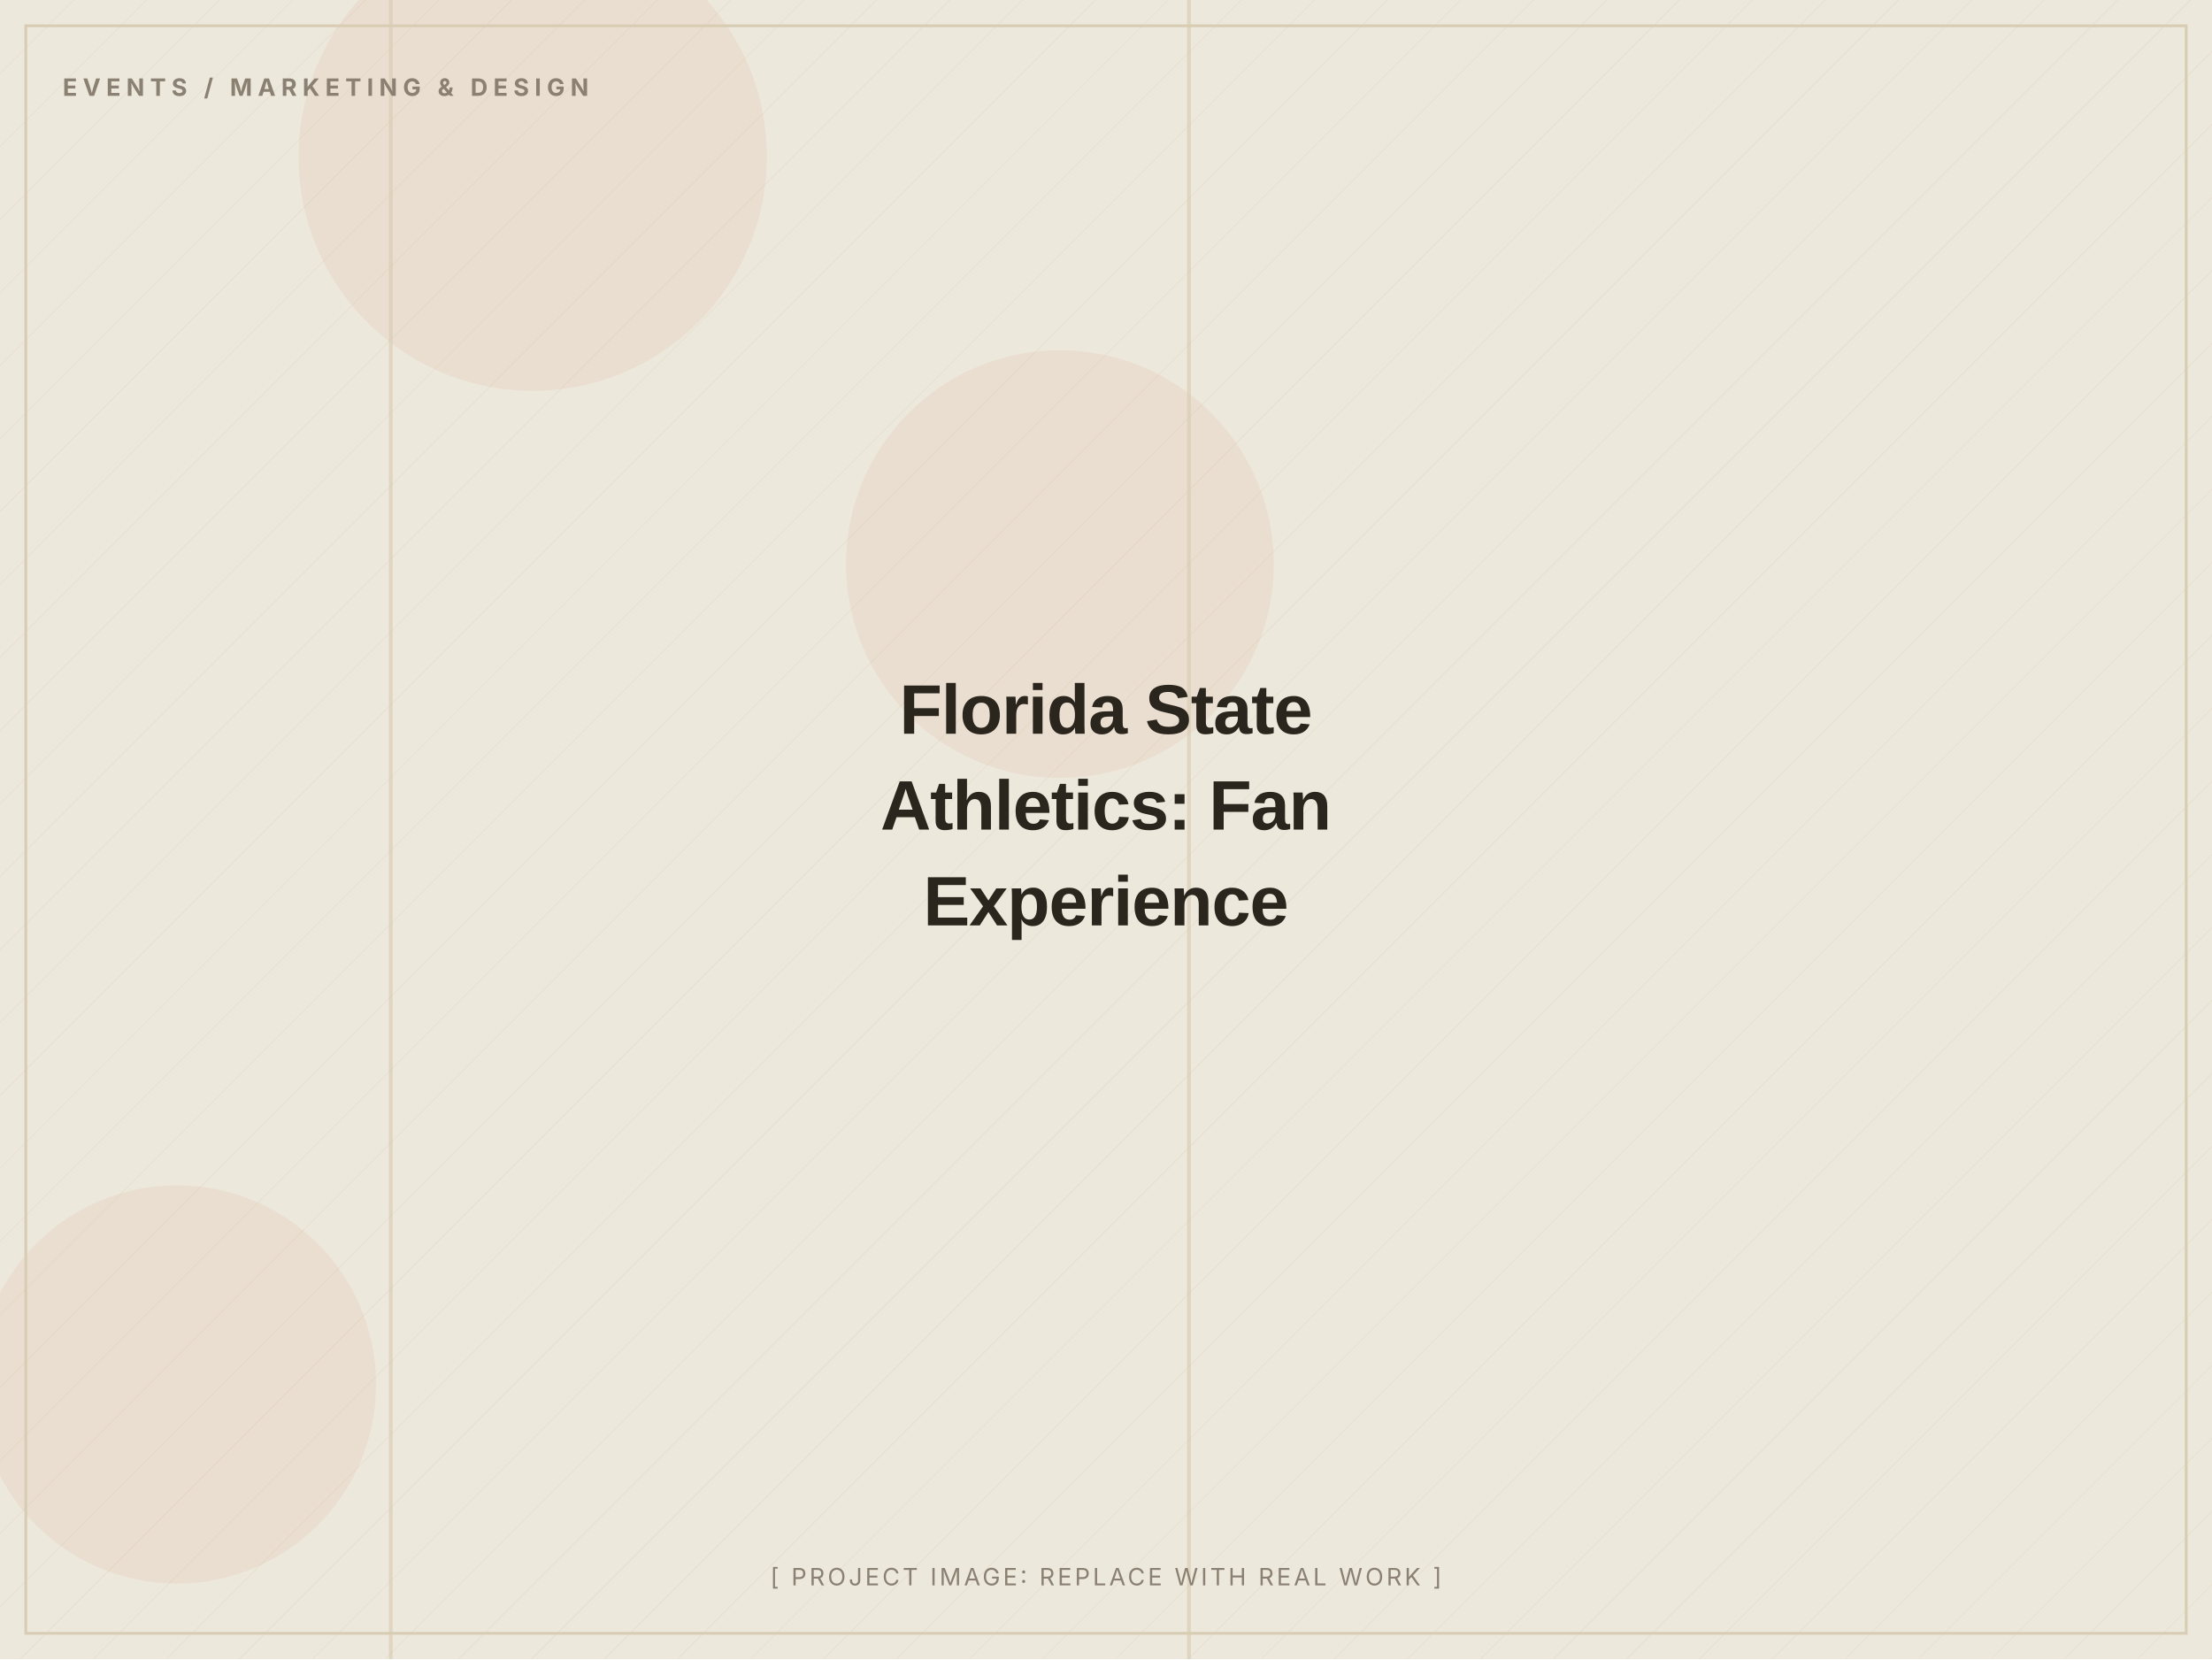
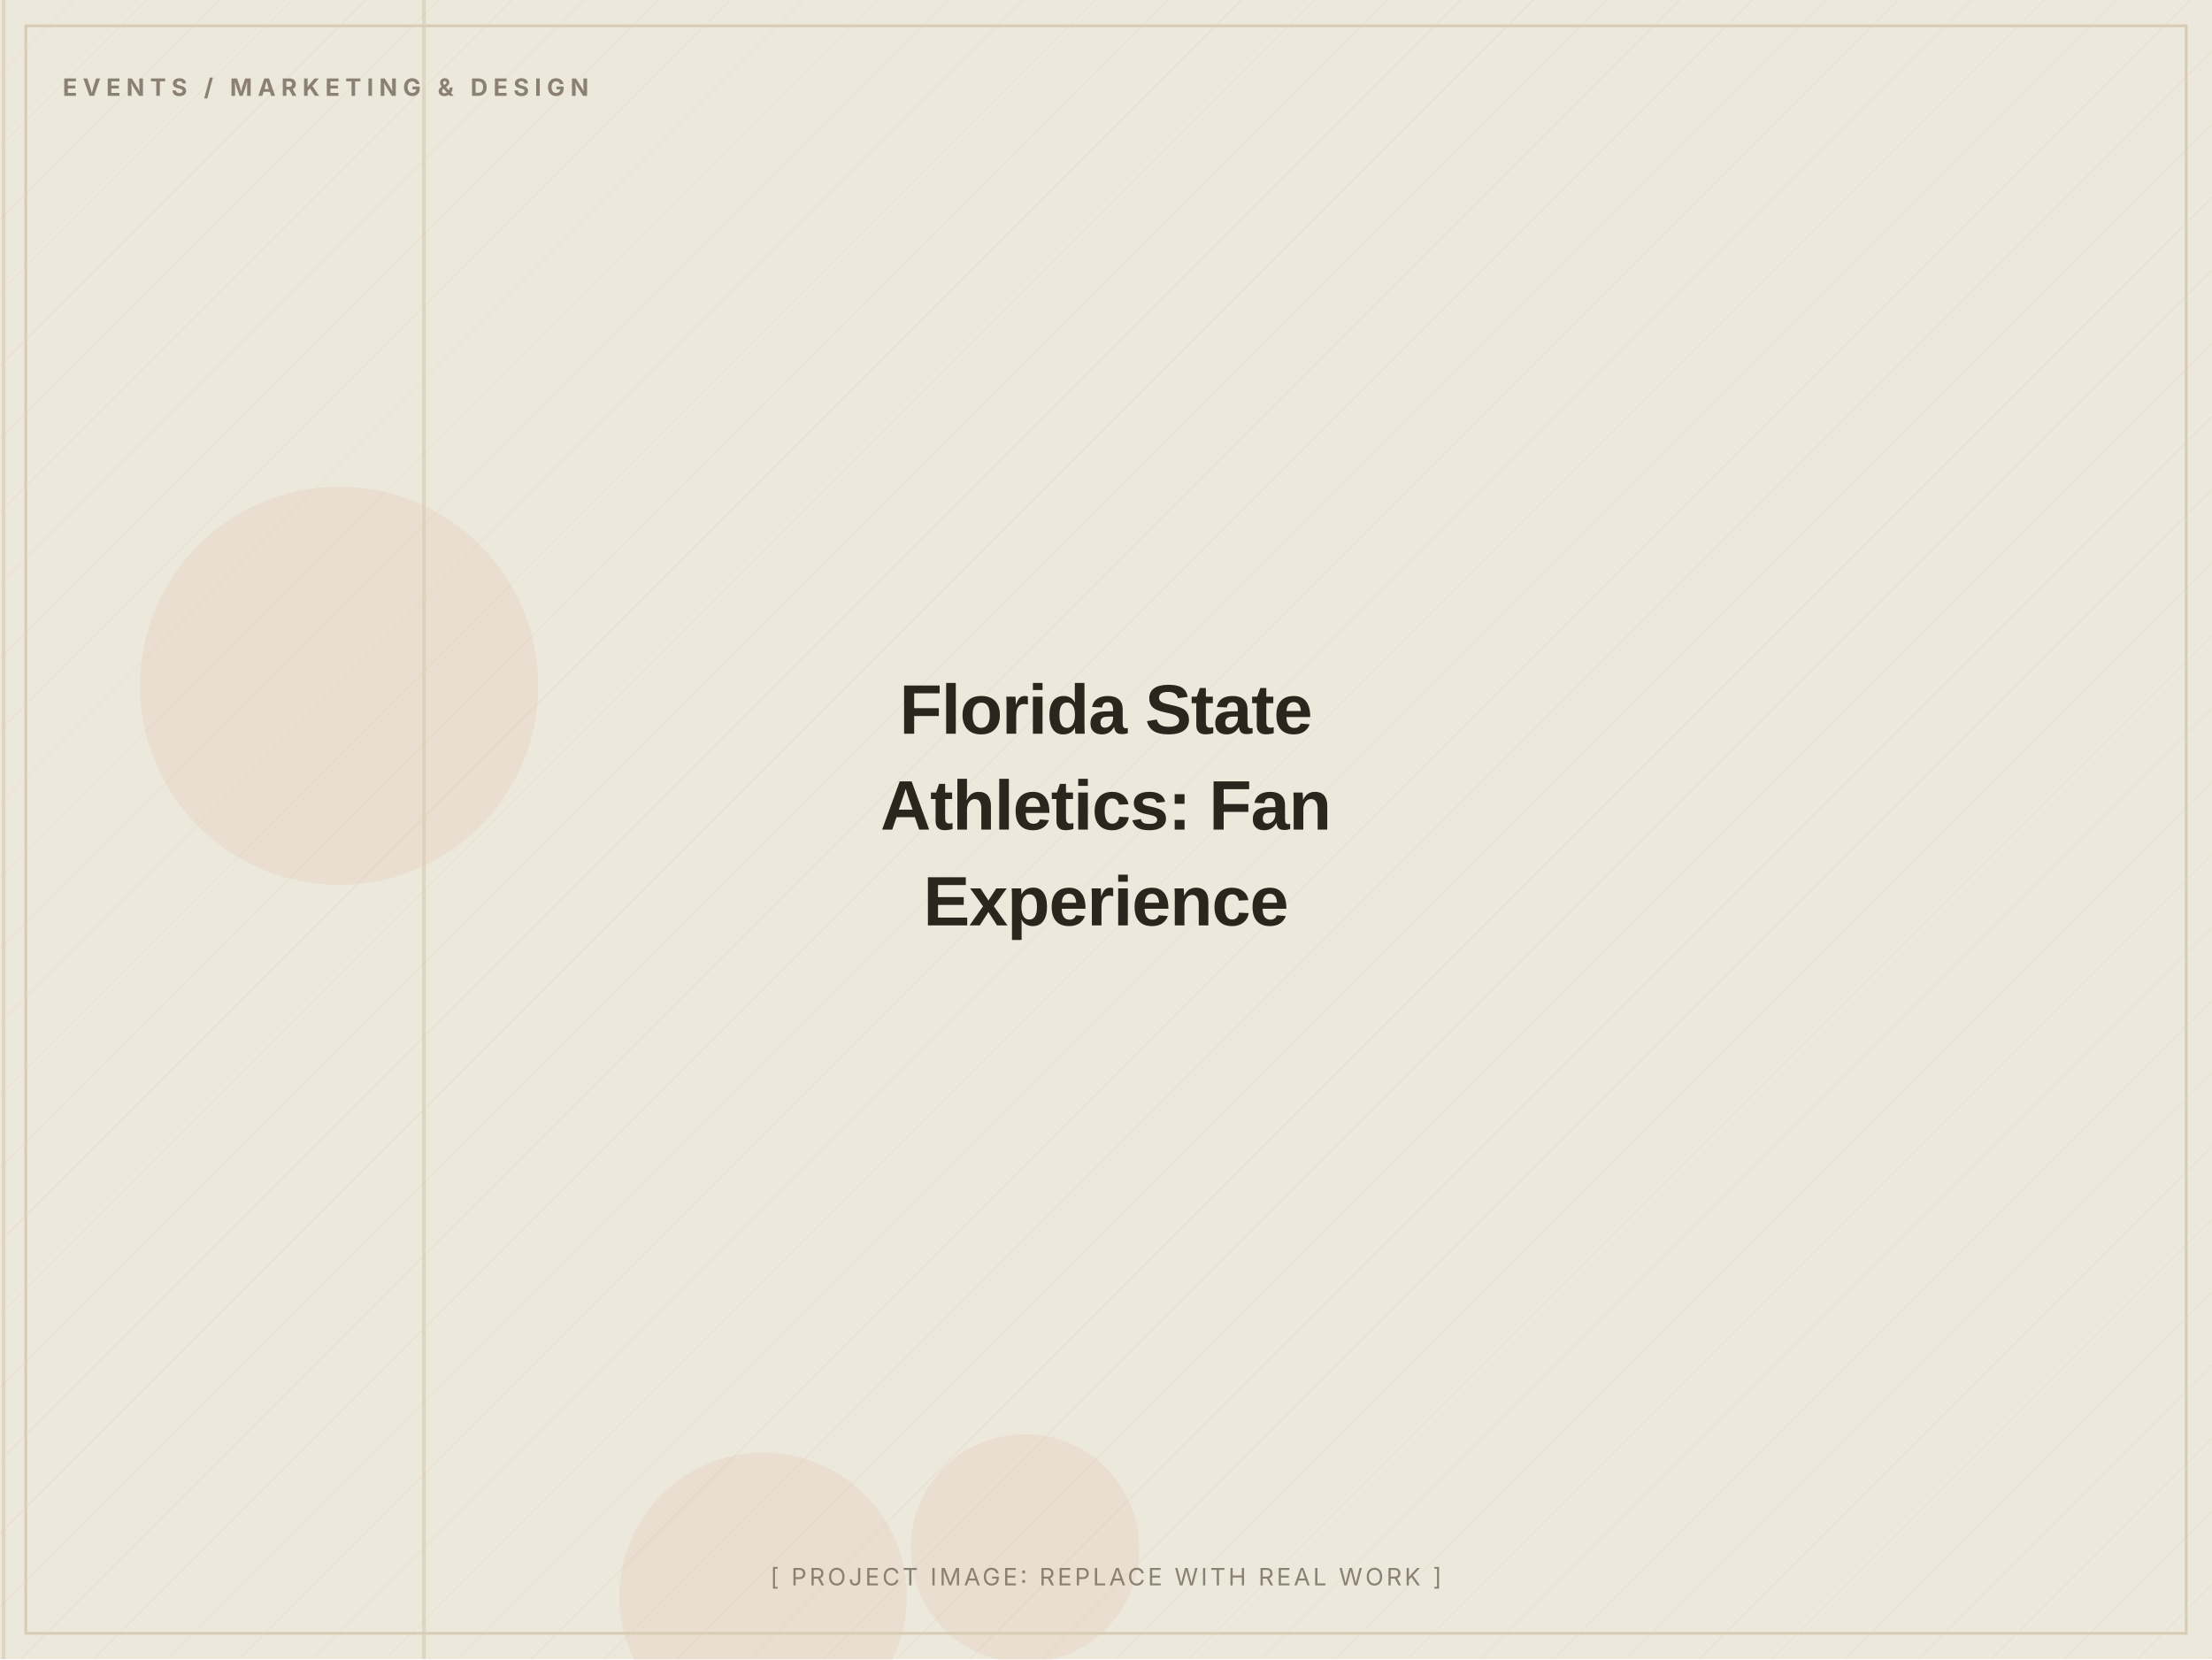
<svg xmlns="http://www.w3.org/2000/svg" width="1200" height="900" viewBox="0 0 1200 900" role="img" aria-label="Florida State Athletics: Fan Experience (placeholder image)">
  <defs>
    <pattern id="d" width="28" height="28" patternUnits="userSpaceOnUse" patternTransform="rotate(45)">
      <line x1="0" y1="0" x2="0" y2="28" stroke="#D8CDB4" stroke-width="1" opacity="0.5" />
    </pattern>
  </defs>
  <rect width="1200" height="900" fill="#EDE8DC" />
  <rect width="1200" height="900" fill="url(#d)" opacity="0.55" />
-   <circle cx="289" cy="85" r="127" fill="#C2410C" opacity="0.06" />
-   <circle cx="96" cy="751" r="108" fill="#C2410C" opacity="0.06" />
-   <circle cx="575" cy="306" r="116" fill="#C2410C" opacity="0.06" />
-   <rect x="211" y="0" width="2" height="900" fill="#D8CDB4" opacity="0.7" />
-   <rect x="644" y="0" width="2" height="900" fill="#D8CDB4" opacity="0.7" />
+   <circle cx="184" cy="372" r="108" fill="#C2410C" opacity="0.06" />
+   <circle cx="414" cy="866" r="78" fill="#C2410C" opacity="0.06" />
+   <circle cx="556" cy="840" r="62" fill="#C2410C" opacity="0.06" />
+   <rect x="1" y="0" width="2" height="900" fill="#D8CDB4" opacity="0.7" />
+   <rect x="229" y="0" width="2" height="900" fill="#D8CDB4" opacity="0.7" />
  <rect x="14" y="14" width="1172" height="872" fill="none" stroke="#D8CDB4" stroke-width="1.5" />
  <text x="34" y="52" font-family="Inter, Arial, sans-serif" font-weight="700" font-size="13" letter-spacing="3" fill="#8A8172">EVENTS / MARKETING &amp; DESIGN</text>
  <text x="600.0" y="398.0" text-anchor="middle" font-family="Archivo, Arial, sans-serif" font-weight="800" font-size="38" letter-spacing="-0.5" fill="#2A251D">Florida State</text>
  <text x="600.0" y="450.0" text-anchor="middle" font-family="Archivo, Arial, sans-serif" font-weight="800" font-size="38" letter-spacing="-0.5" fill="#2A251D">Athletics: Fan</text>
  <text x="600.0" y="502.0" text-anchor="middle" font-family="Archivo, Arial, sans-serif" font-weight="800" font-size="38" letter-spacing="-0.5" fill="#2A251D">Experience</text>
  <text x="600.0" y="860" text-anchor="middle" font-family="Inter, Arial, sans-serif" font-size="13" letter-spacing="1.5" fill="#8A8172">[ PROJECT IMAGE: REPLACE WITH REAL WORK ]</text>
</svg>
